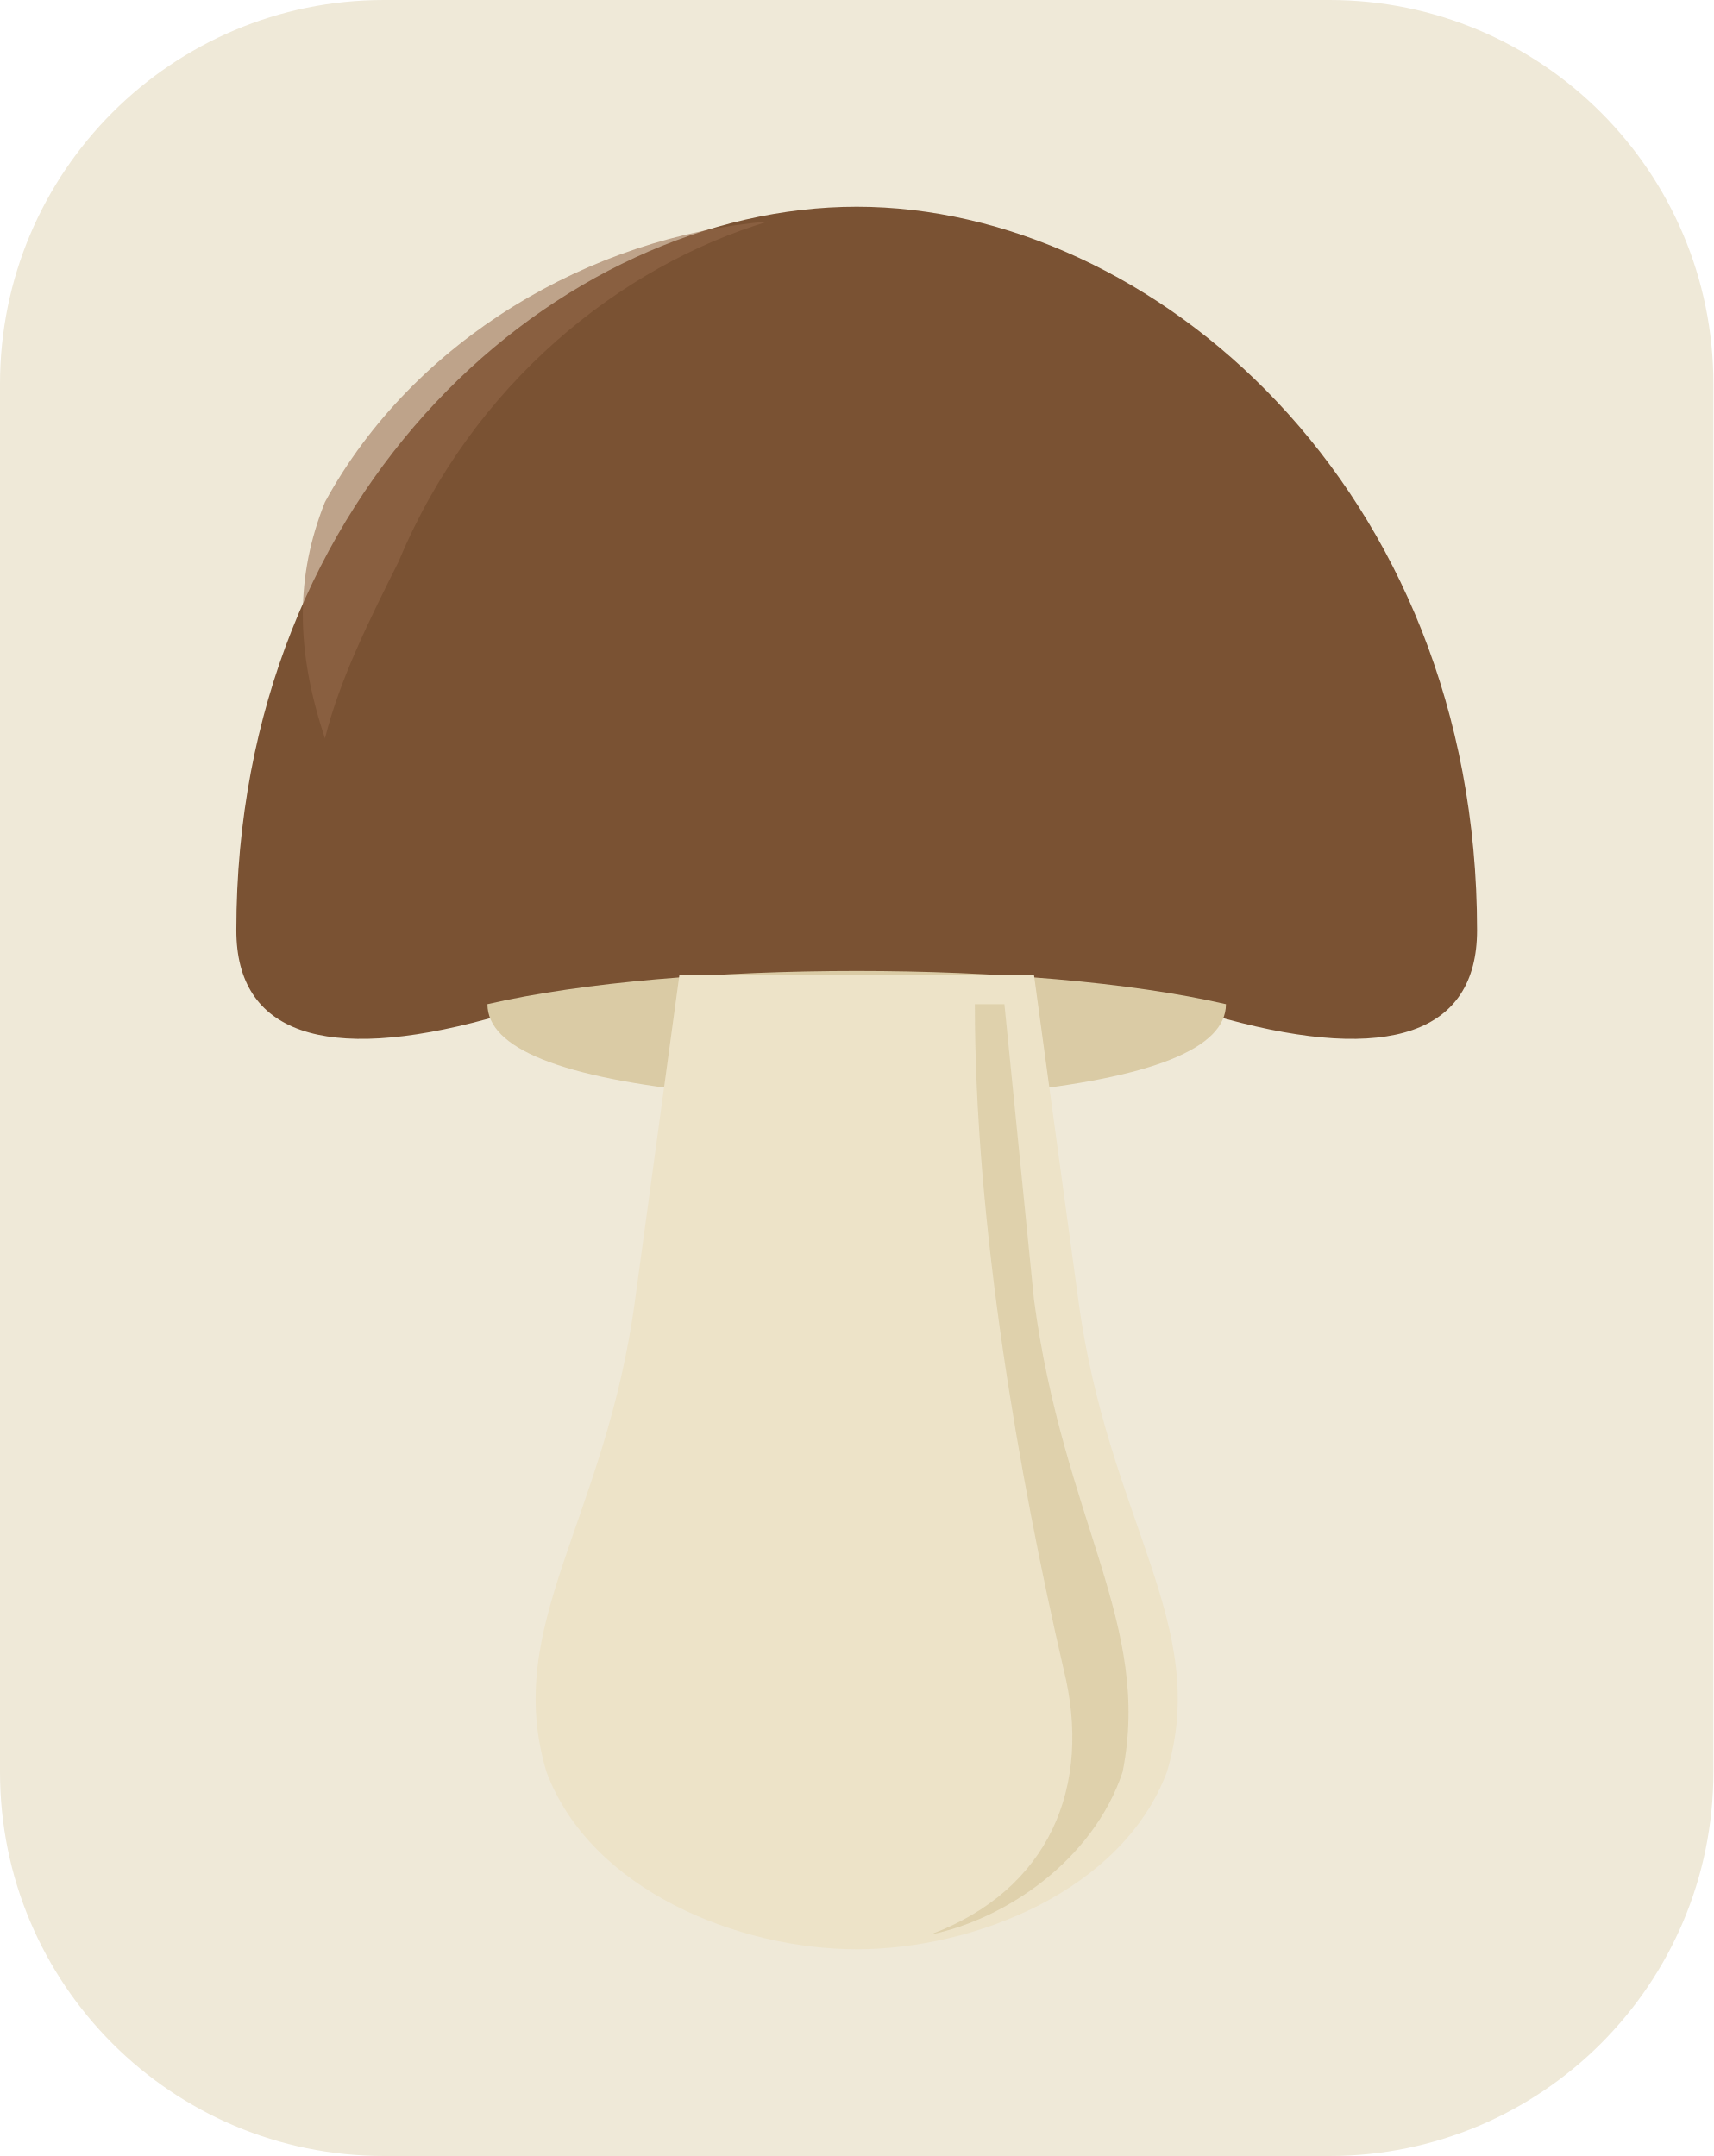
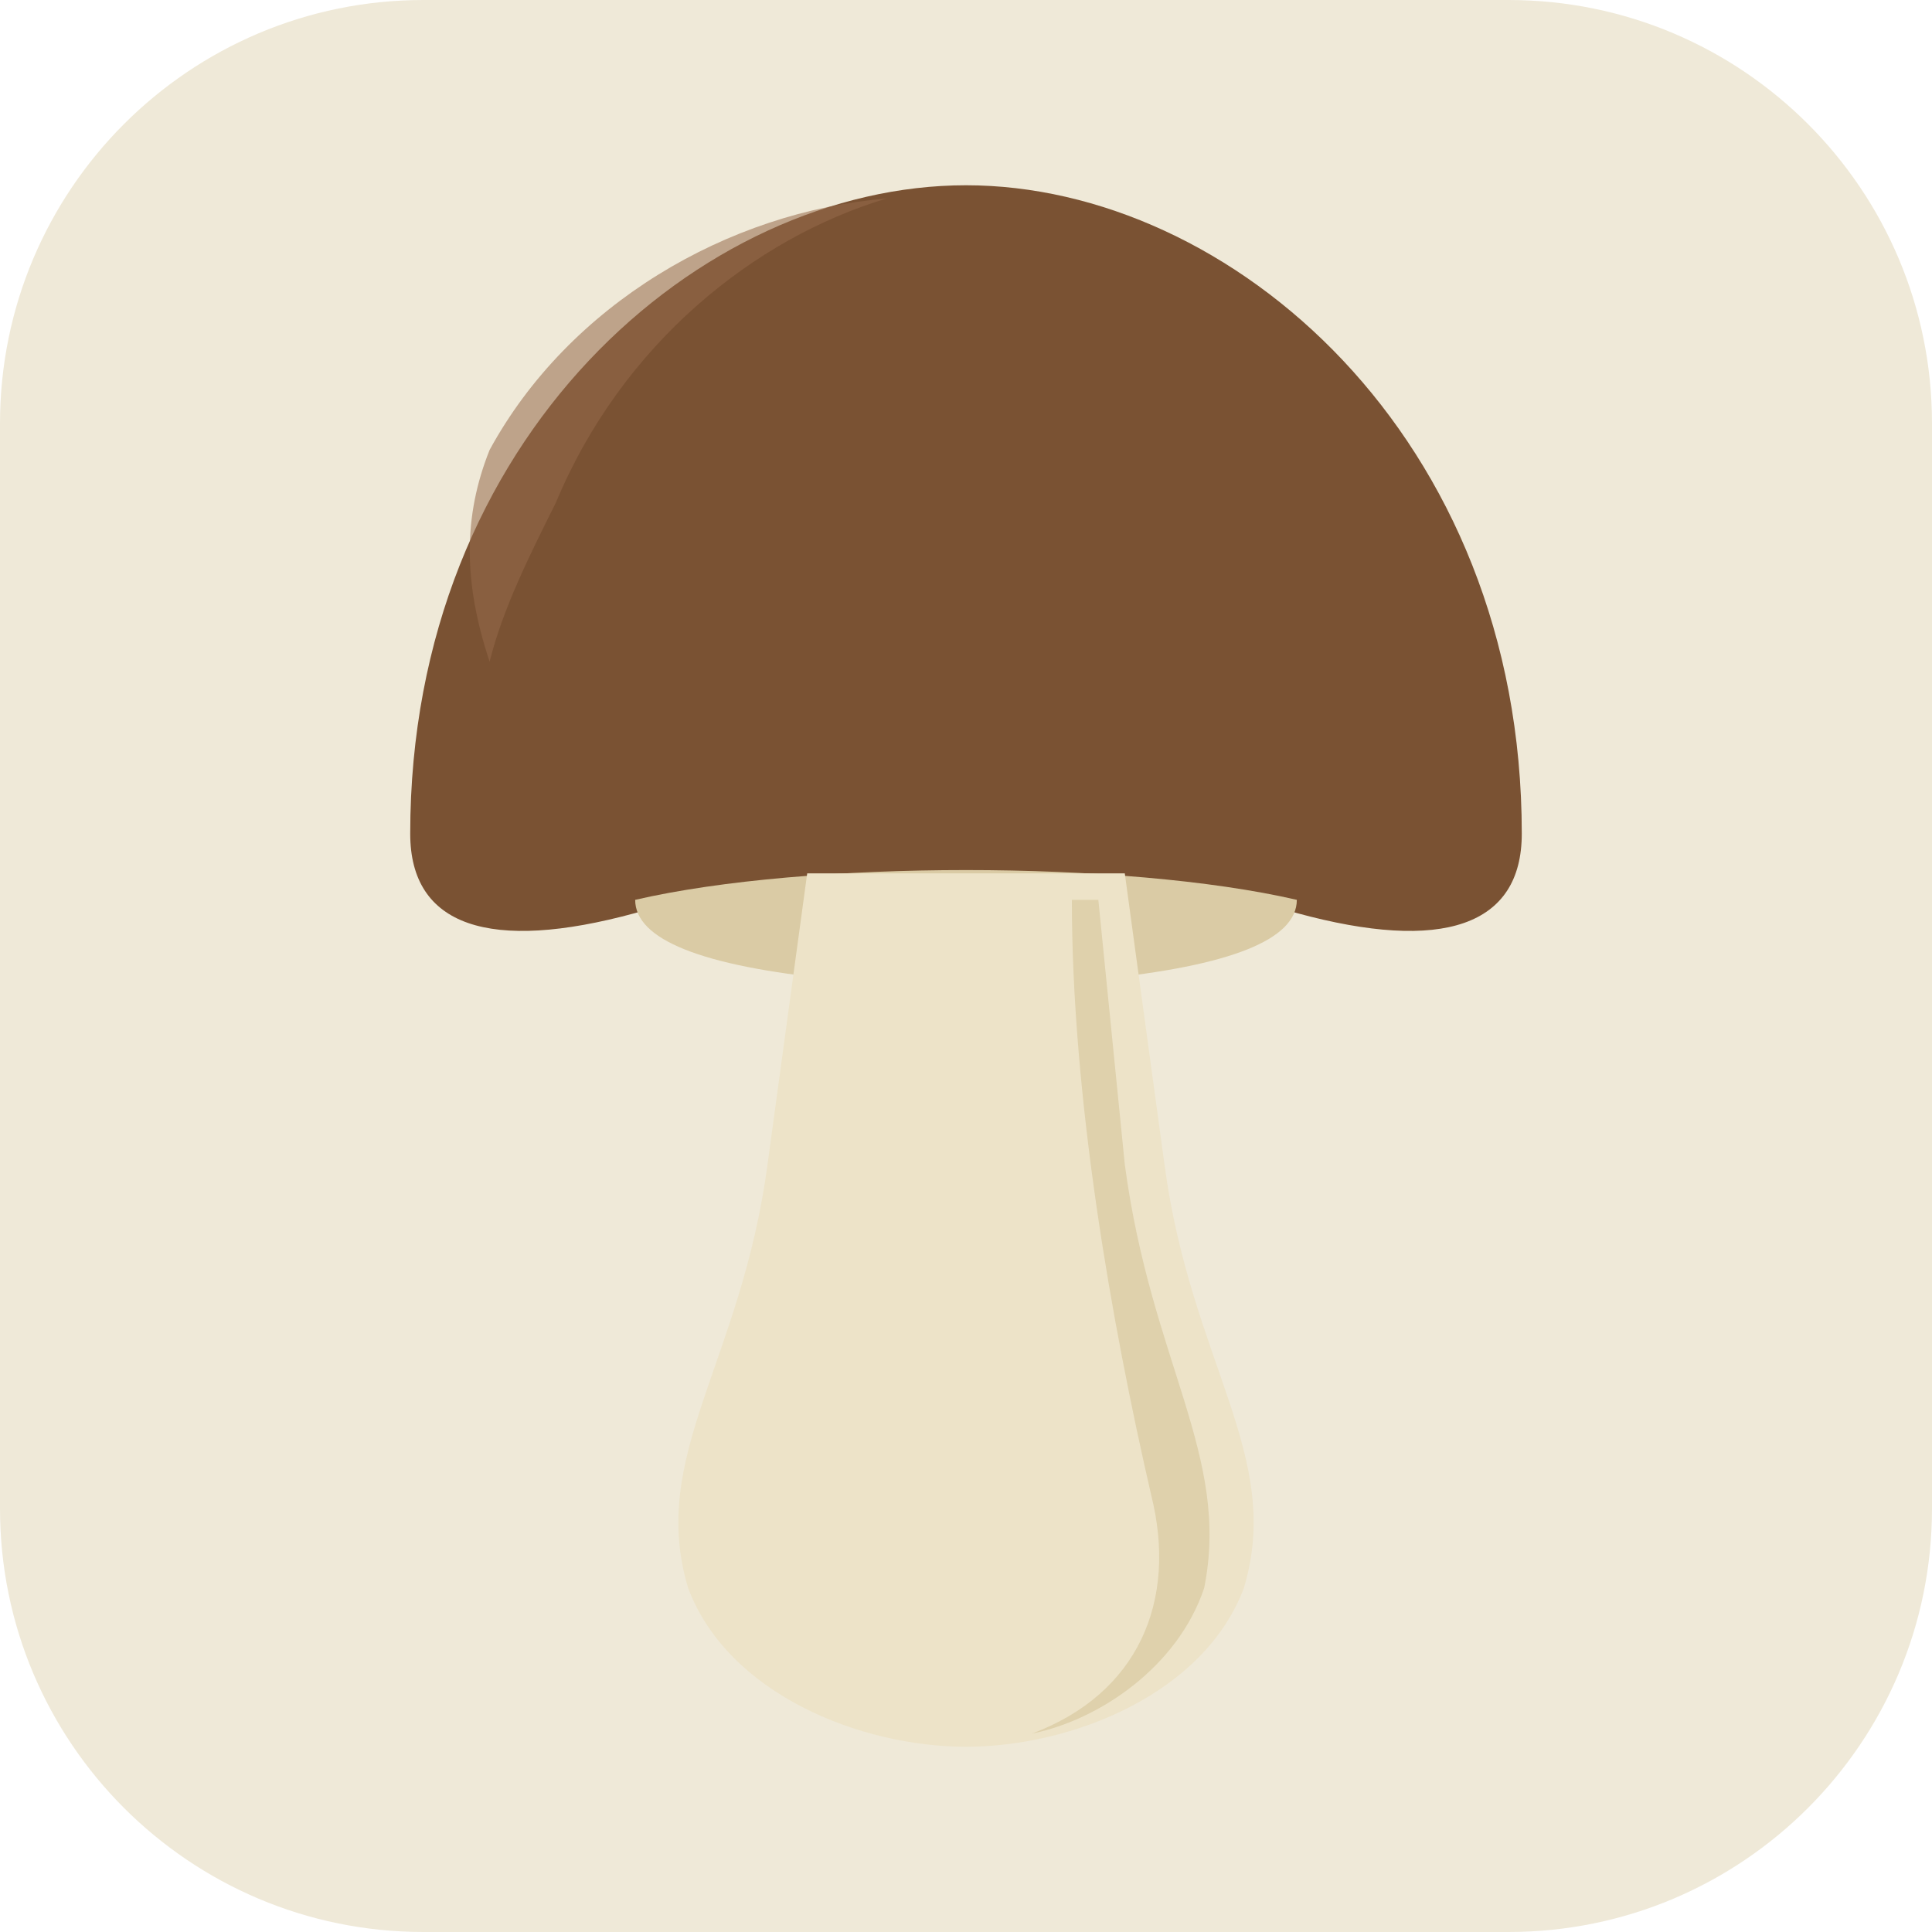
- <svg xmlns="http://www.w3.org/2000/svg" viewBox="-8 -8 116 146">
-   <rect x="-8" y="-8" width="116" height="146" rx="26" fill="#EFE9D8" />
+ <svg xmlns="http://www.w3.org/2000/svg" viewBox="-23 -8 146 146">
+   <rect x="-23" y="-8" width="146" height="146" rx="32" fill="#EFE9D8" />
  <path d="M8,55 C8,25 30,6 50,6 C70,6 92,25 92,55 C92,62 86,64 75,61 C62,57 38,57 25,61 C14,64 8,62 8,55 Z" fill="#7A5233" />
  <path d="M14,26 C20,15 32,8 44,7 C34,10 24,18 19,30 C17,34 15,38 14,42 C12,36 12,31 14,26 Z" fill="#96694A" opacity="0.55" />
  <path d="M25,60 C38,57 62,57 75,60 C75,63 70,65 60,66 C57,66.5 43,66.5 40,66 C30,65 25,63 25,60 Z" fill="#DACBA5" />
  <path d="M38,58 L35,80 C33,95 26,102 29,112 C32,120 42,124 50,124 C58,124 68,120 71,112 C74,102 67,95 65,80 L62,58 Z" fill="#EDE3C8" />
  <path d="M60,60 L62,80 C64,95 70,102 68,112 C66,118 60,122 55,123 C63,120 66,113 64,105 C61,92 58,75 58,60 Z" fill="#D8C9A0" opacity="0.7" />
</svg>
